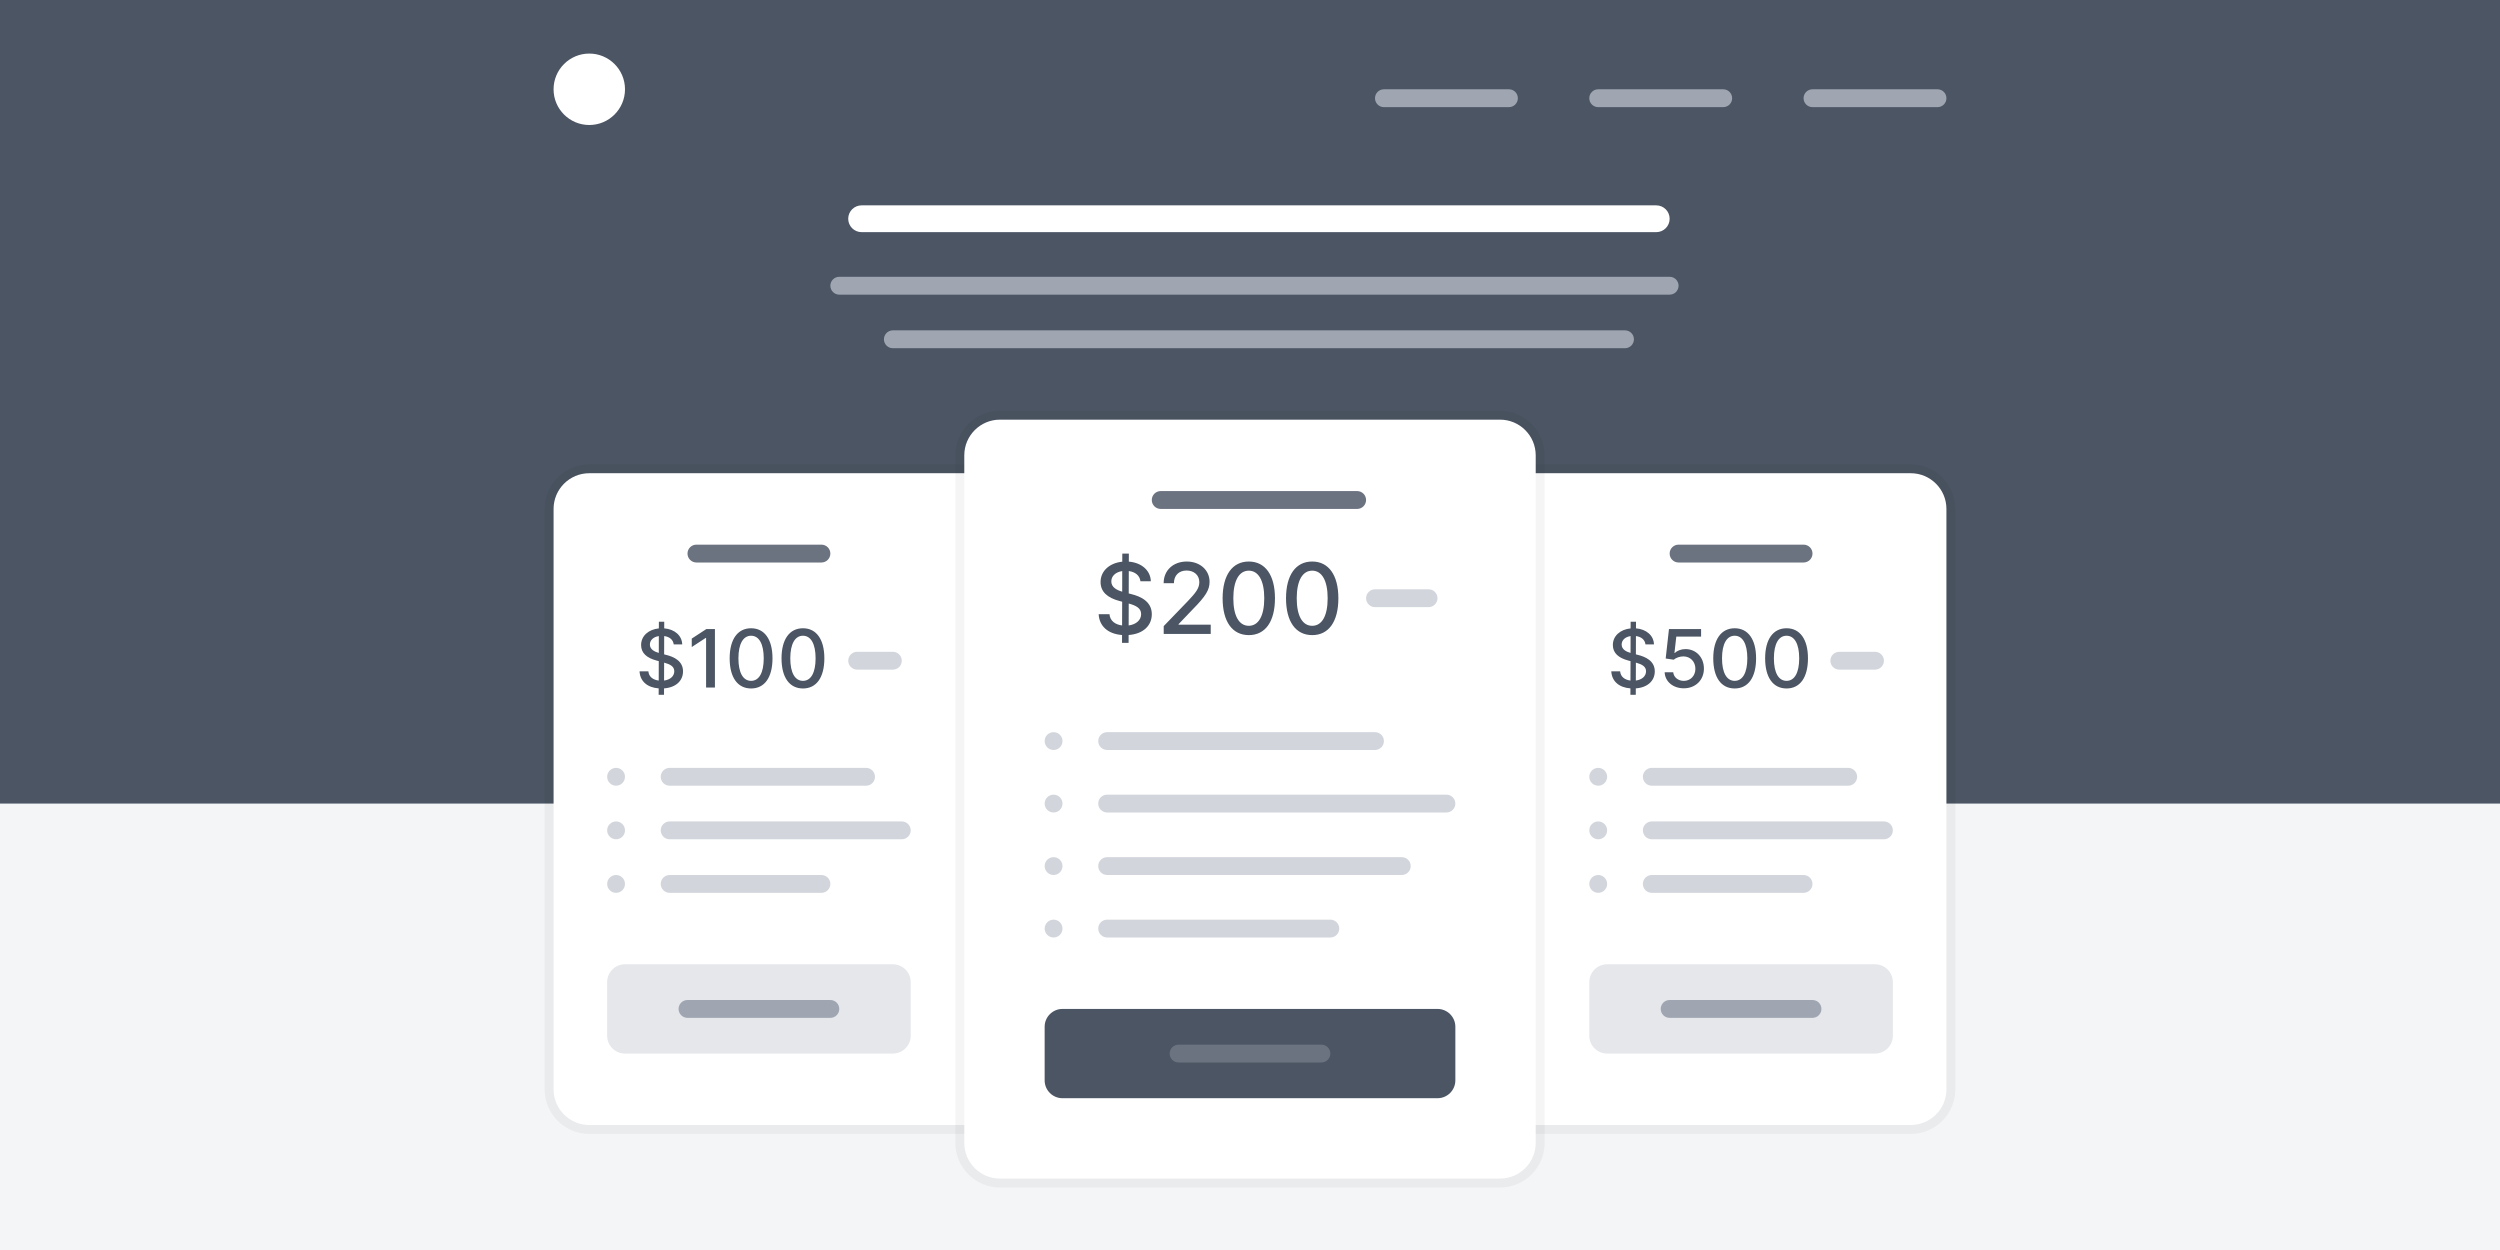
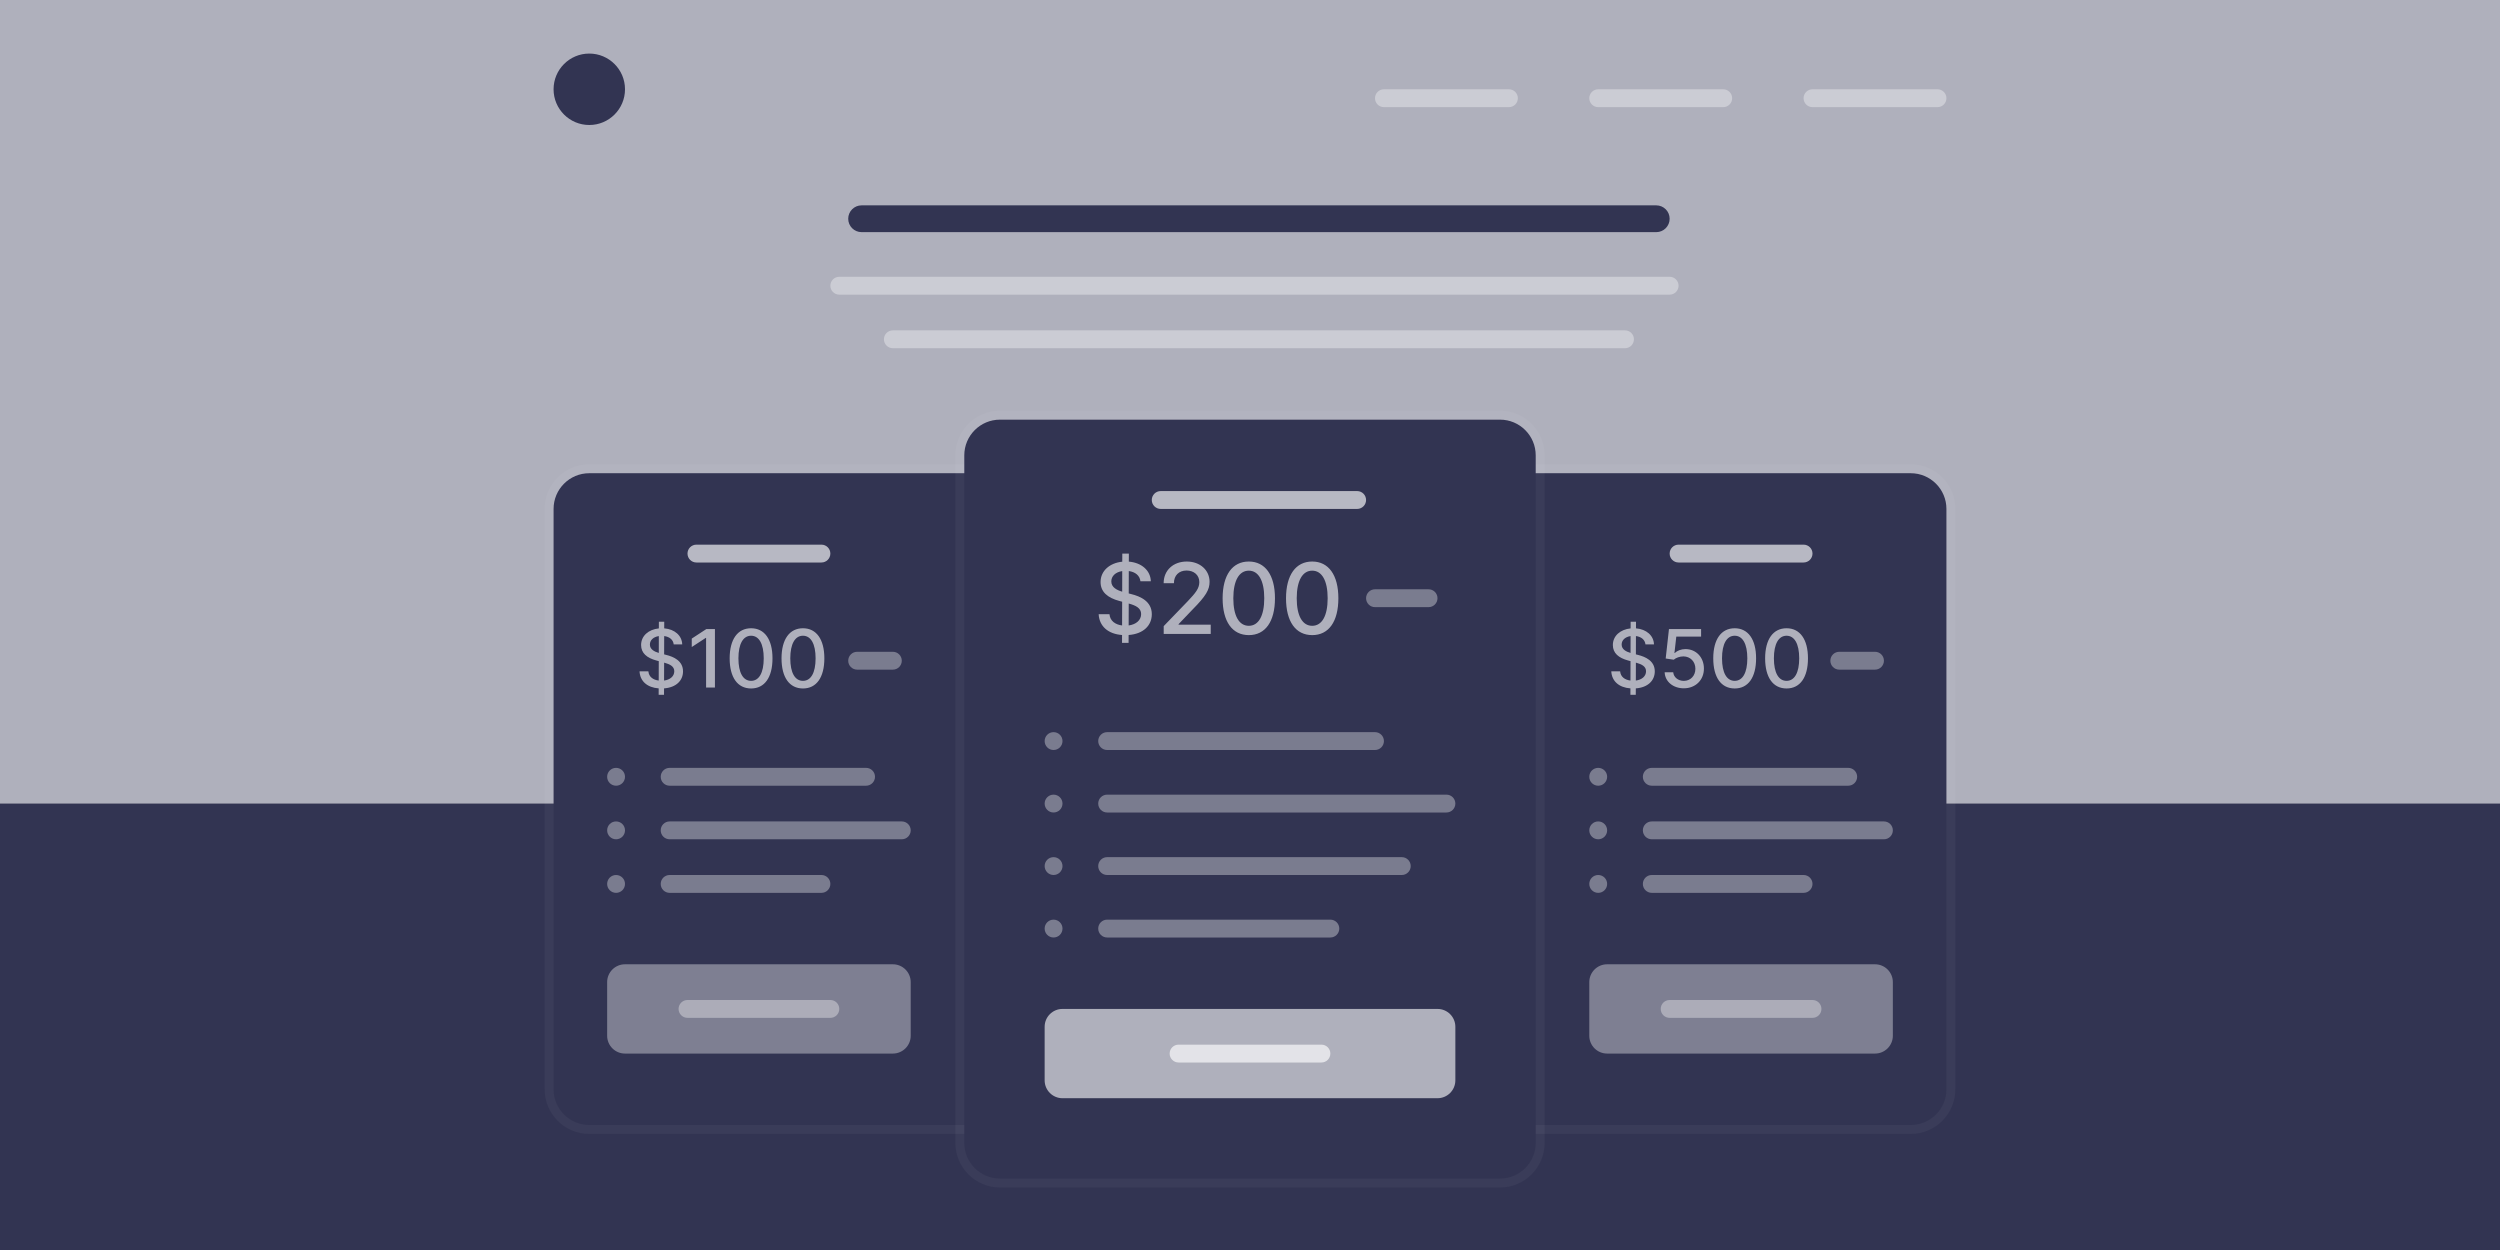
<svg xmlns="http://www.w3.org/2000/svg" width="280px" height="140px" viewBox="0 0 280 140" version="1.1">
  <g id="Page-1" stroke="none" stroke-width="1" fill="none" fill-rule="evenodd">
    <g id="Artboard" transform="translate(-892, -528)">
      <g id="pricing" transform="translate(892, 528)">
-         <rect id="Rectangle" fill="#FFFFFF" x="0" y="0" width="280" height="140" />
-         <rect id="Rectangle" fill="#F4F5F7" x="0" y="0" width="280" height="140" />
-         <polygon id="Path" fill="#4B5563" points="0 0 280 0 280 90 0 90" />
-         <rect id="Rectangle" fill="#FFFFFF" x="62" y="6" width="8" height="8" rx="4" />
-         <rect id="Rectangle" fill="#9FA6B2" x="202" y="10" width="16" height="2" rx="1" />
-         <rect id="Rectangle" fill="#9FA6B2" x="178" y="10" width="16" height="2" rx="1" />
-         <rect id="Rectangle" fill="#9FA6B2" x="154" y="10" width="16" height="2" rx="1" />
+         <rect id="Rectangle" fill="#323452" x="0" y="0" width="280" height="140" />
+         <rect id="Rectangle" fill="#323452" x="0" y="0" width="280" height="140" />
+         <polygon id="Path" fill-opacity="0.61" fill="#FFFFFF" points="0 0 280 0 280 90 0 90" />
+         <rect id="Rectangle" fill="#323452" x="62" y="6" width="8" height="8" rx="4" />
+         <rect id="Rectangle" fill-opacity="0.354" fill="#FFFFFF" x="202" y="10" width="16" height="2" rx="1" />
+         <rect id="Rectangle" fill-opacity="0.354" fill="#FFFFFF" x="178" y="10" width="16" height="2" rx="1" />
+         <rect id="Rectangle" fill-opacity="0.354" fill="#FFFFFF" x="154" y="10" width="16" height="2" rx="1" />
        <g id="Group" transform="translate(157, 52)">
-           <path d="M1,1 L57,1 C59.209,1 61,2.791 61,5 L61,70 C61,72.209 59.209,74 57,74 L1,74 L1,1 Z" id="Path" fill="#FFFFFF" />
-           <path d="M1,0.5 L0.5,0.5 L0.5,1 L0.5,74 L0.5,74.5 L1,74.5 L57,74.5 C59.485,74.5 61.5,72.485 61.5,70 L61.5,5 C61.5,2.515 59.485,0.5 57,0.5 L1,0.5 Z" id="Path" stroke-opacity="0.04" stroke="#000000" />
+           <path d="M1,1 L57,1 C59.209,1 61,2.791 61,5 L61,70 C61,72.209 59.209,74 57,74 L1,74 L1,1 Z" id="Path" fill="#323452" />
+           <path d="M1,0.5 L0.5,0.5 L0.5,1 L0.5,74 L0.5,74.5 L1,74.5 L57,74.5 C59.485,74.5 61.5,72.485 61.5,70 L61.5,5 C61.5,2.515 59.485,0.5 57,0.5 L1,0.5 Z" id="Path" stroke-opacity="0.04" stroke="#FFFFFF" />
        </g>
        <g id="Group" transform="translate(61, 52)">
-           <path d="M1,5 C1,2.791 2.791,1 5,1 L61,1 L61,74 L5,74 C2.791,74 1,72.209 1,70 L1,5 Z" id="Path" fill="#FFFFFF" />
-           <path d="M61.5,1 L61.5,0.5 L61,0.5 L5,0.5 C2.515,0.5 0.5,2.515 0.5,5 L0.5,70 C0.5,72.485 2.515,74.5 5,74.5 L61,74.5 L61.5,74.5 L61.5,74 L61.5,1 Z" id="Path" stroke-opacity="0.04" stroke="#000000" />
+           <path d="M1,5 C1,2.791 2.791,1 5,1 L61,1 L61,74 L5,74 C2.791,74 1,72.209 1,70 L1,5 Z" id="Path" fill="#323452" />
+           <path d="M61.5,1 L61.5,0.5 L61,0.5 L5,0.5 C2.515,0.5 0.5,2.515 0.5,5 L0.5,70 C0.5,72.485 2.515,74.5 5,74.5 L61,74.5 L61.5,74.5 L61.5,74 L61.5,1 Z" id="Path" stroke-opacity="0.04" stroke="#FFFFFF" />
        </g>
        <g id="Group" transform="translate(107, 46)">
-           <rect id="Rectangle" fill="#FFFFFF" x="1" y="1" width="64" height="85" rx="4" />
-           <rect id="Rectangle" stroke-opacity="0.04" stroke="#000000" x="0.5" y="0.5" width="65" height="86" rx="4.5" />
+           <rect id="Rectangle" fill="#323452" x="1" y="1" width="64" height="85" rx="4" />
+           <rect id="Rectangle" stroke-opacity="0.04" stroke="#FFFFFF" x="0.5" y="0.5" width="65" height="86" rx="4.5" />
        </g>
-         <rect id="Rectangle" fill="#FFFFFF" x="95" y="23" width="92" height="3" rx="1.5" />
-         <rect id="Rectangle" fill="#9FA6B2" x="93" y="31" width="95" height="2" rx="1" />
-         <rect id="Rectangle" fill="#9FA6B2" x="99" y="37" width="84" height="2" rx="1" />
-         <rect id="Rectangle" fill="#6B7280" x="129" y="55" width="24" height="2" rx="1" />
-         <rect id="Rectangle" fill="#6B7280" x="187" y="61" width="16" height="2" rx="1" />
-         <rect id="Rectangle" fill="#6B7280" x="77" y="61" width="16" height="2" rx="1" />
-         <path d="M125.667,72 L126.401,72 L126.405,71.121 C128.057,71 129.002,70.055 129.002,68.789 C129.002,67.348 127.717,66.789 126.702,66.539 L126.417,66.465 L126.424,63.957 C127.155,64.055 127.655,64.461 127.729,65.102 L128.893,65.102 C128.862,63.91 127.877,63.02 126.428,62.902 L126.432,62 L125.698,62 L125.694,62.91 C124.292,63.051 123.264,63.926 123.264,65.188 C123.264,66.301 124.061,66.953 125.346,67.301 L125.682,67.391 L125.674,70.051 C124.913,69.957 124.323,69.543 124.26,68.789 L123.049,68.789 C123.124,70.137 124.096,71.004 125.67,71.121 L125.667,72 Z M126.409,70.051 L126.417,67.594 C127.209,67.812 127.807,68.102 127.807,68.777 C127.807,69.461 127.237,69.941 126.409,70.051 Z M125.686,66.269 C125.104,66.098 124.463,65.789 124.467,65.117 C124.467,64.531 124.932,64.074 125.69,63.961 L125.686,66.269 Z M130.335,71 L135.601,71 L135.601,69.965 L132,69.965 L132,69.906 L133.589,68.242 C135.054,66.762 135.472,66.055 135.472,65.16 C135.472,63.875 134.425,62.891 132.917,62.891 C131.421,62.891 130.328,63.859 130.328,65.32 L131.48,65.32 C131.476,64.461 132.031,63.898 132.894,63.898 C133.707,63.898 134.324,64.398 134.324,65.195 C134.324,65.902 133.902,66.41 133.042,67.32 L130.335,70.125 L130.335,71 Z M139.867,71.133 C141.714,71.133 142.796,69.625 142.796,67.004 C142.796,64.402 141.699,62.891 139.867,62.891 C138.031,62.891 136.937,64.398 136.933,67.004 C136.933,69.621 138.015,71.129 139.867,71.133 Z M139.867,70.09 C138.785,70.09 138.132,69.004 138.132,67.004 C138.136,65.012 138.789,63.914 139.867,63.914 C140.941,63.914 141.597,65.012 141.597,67.004 C141.597,69.004 140.945,70.09 139.867,70.09 Z M146.967,71.133 C148.815,71.133 149.897,69.625 149.897,67.004 C149.897,64.402 148.799,62.891 146.967,62.891 C145.131,62.891 144.038,64.398 144.034,67.004 C144.034,69.621 145.116,71.129 146.967,71.133 Z M146.967,70.09 C145.885,70.09 145.233,69.004 145.233,67.004 C145.237,65.012 145.889,63.914 146.967,63.914 C148.042,63.914 148.698,65.012 148.698,67.004 C148.698,69.004 148.045,70.09 146.967,70.09 Z" id="Shape" fill="#4B5563" fill-rule="nonzero" />
-         <rect id="Rectangle" fill="#D2D6DC" x="153" y="66" width="8" height="2" rx="1" />
-         <path d="M182.605,77.818 L183.206,77.818 L183.21,77.099 C184.561,77 185.335,76.227 185.335,75.191 C185.335,74.012 184.283,73.555 183.452,73.35 L183.219,73.289 L183.225,71.238 C183.823,71.317 184.232,71.65 184.293,72.174 L185.245,72.174 C185.22,71.199 184.414,70.471 183.229,70.375 L183.232,69.636 L182.631,69.636 L182.628,70.381 C181.48,70.496 180.64,71.212 180.64,72.244 C180.64,73.155 181.292,73.689 182.343,73.973 L182.618,74.047 L182.612,76.223 C181.989,76.147 181.506,75.808 181.455,75.191 L180.464,75.191 C180.525,76.294 181.321,77.003 182.609,77.099 L182.605,77.818 Z M183.213,76.223 L183.219,74.213 C183.868,74.392 184.357,74.629 184.357,75.181 C184.357,75.741 183.89,76.134 183.213,76.223 Z M182.621,73.13 C182.145,72.989 181.621,72.737 181.624,72.187 C181.624,71.707 182.005,71.334 182.625,71.241 L182.621,73.13 Z M188.586,77.09 C189.903,77.09 190.842,76.159 190.839,74.884 C190.842,73.619 189.96,72.698 188.768,72.698 C188.282,72.698 187.832,72.883 187.576,73.133 L187.538,73.133 L187.745,71.302 L190.523,71.302 L190.523,70.454 L186.924,70.454 L186.557,73.753 L187.461,73.887 C187.707,73.666 188.148,73.516 188.544,73.516 C189.321,73.523 189.884,74.104 189.884,74.903 C189.884,75.69 189.337,76.258 188.586,76.258 C187.953,76.258 187.451,75.856 187.4,75.293 L186.441,75.293 C186.48,76.335 187.384,77.09 188.586,77.09 Z M194.285,77.109 C195.797,77.109 196.682,75.875 196.682,73.731 C196.682,71.602 195.784,70.365 194.285,70.365 C192.783,70.365 191.888,71.599 191.885,73.731 C191.885,75.872 192.77,77.106 194.285,77.109 Z M194.285,76.255 C193.4,76.255 192.866,75.367 192.866,73.731 C192.869,72.1 193.403,71.202 194.285,71.202 C195.164,71.202 195.701,72.1 195.701,73.731 C195.701,75.367 195.167,76.255 194.285,76.255 Z M200.095,77.109 C201.607,77.109 202.492,75.875 202.492,73.731 C202.492,71.602 201.594,70.365 200.095,70.365 C198.593,70.365 197.698,71.599 197.695,73.731 C197.695,75.872 198.58,77.106 200.095,77.109 Z M200.095,76.255 C199.21,76.255 198.676,75.367 198.676,73.731 C198.679,72.1 199.213,71.202 200.095,71.202 C200.974,71.202 201.511,72.1 201.511,73.731 C201.511,75.367 200.977,76.255 200.095,76.255 Z" id="Shape" fill="#4B5563" fill-rule="nonzero" />
-         <rect id="Rectangle" fill="#D2D6DC" x="205" y="73" width="6" height="2" rx="1" />
-         <path d="M73.769,77.818 L74.37,77.818 L74.373,77.099 C75.725,77 76.498,76.227 76.498,75.191 C76.498,74.012 75.447,73.555 74.616,73.35 L74.383,73.289 L74.389,71.238 C74.987,71.317 75.396,71.65 75.457,72.174 L76.409,72.174 C76.383,71.199 75.578,70.471 74.392,70.375 L74.395,69.636 L73.795,69.636 L73.791,70.381 C72.644,70.496 71.803,71.212 71.803,72.244 C71.803,73.155 72.456,73.689 73.507,73.973 L73.782,74.047 L73.775,76.223 C73.152,76.147 72.67,75.808 72.618,75.191 L71.628,75.191 C71.688,76.294 72.484,77.003 73.772,77.099 L73.769,77.818 Z M74.376,76.223 L74.383,74.213 C75.031,74.392 75.52,74.629 75.52,75.181 C75.52,75.741 75.054,76.134 74.376,76.223 Z M73.785,73.13 C73.309,72.989 72.785,72.737 72.788,72.187 C72.788,71.707 73.168,71.334 73.788,71.241 L73.785,73.13 Z M80.072,70.454 L79.11,70.454 L77.477,71.522 L77.477,72.468 L79.043,71.445 L79.082,71.445 L79.082,77 L80.072,77 L80.072,70.454 Z M84.122,77.109 C85.633,77.109 86.519,75.875 86.519,73.731 C86.519,71.602 85.621,70.365 84.122,70.365 C82.62,70.365 81.725,71.599 81.722,73.731 C81.722,75.872 82.607,77.106 84.122,77.109 Z M84.122,76.255 C83.237,76.255 82.703,75.367 82.703,73.731 C82.706,72.1 83.24,71.202 84.122,71.202 C85.001,71.202 85.538,72.1 85.538,73.731 C85.538,75.367 85.004,76.255 84.122,76.255 Z M89.931,77.109 C91.443,77.109 92.328,75.875 92.328,73.731 C92.328,71.602 91.43,70.365 89.931,70.365 C88.429,70.365 87.534,71.599 87.531,73.731 C87.531,75.872 88.416,77.106 89.931,77.109 Z M89.931,76.255 C89.046,76.255 88.512,75.367 88.512,73.731 C88.516,72.1 89.049,71.202 89.931,71.202 C90.81,71.202 91.347,72.1 91.347,73.731 C91.347,75.367 90.813,76.255 89.931,76.255 Z" id="Shape" fill="#4B5563" fill-rule="nonzero" />
-         <rect id="Rectangle" fill="#D2D6DC" x="95" y="73" width="6" height="2" rx="1" />
-         <rect id="Rectangle" fill="#4B5563" x="117" y="113" width="46" height="10" rx="2" />
-         <rect id="Rectangle" fill="#E5E7EB" x="178" y="108" width="34" height="10" rx="2" />
-         <rect id="Rectangle" fill="#E5E7EB" x="68" y="108" width="34" height="10" rx="2" />
-         <rect id="Rectangle" fill="#6B7280" x="131" y="117" width="18" height="2" rx="1" />
-         <rect id="Rectangle" fill="#9FA6B2" x="186" y="112" width="18" height="2" rx="1" />
-         <rect id="Rectangle" fill="#9FA6B2" x="76" y="112" width="18" height="2" rx="1" />
-         <rect id="Rectangle" fill="#D2D6DC" x="123" y="82" width="32" height="2" rx="1" />
-         <rect id="Rectangle" fill="#D2D6DC" x="123" y="89" width="40" height="2" rx="1" />
-         <rect id="Rectangle" fill="#D2D6DC" x="123" y="96" width="35" height="2" rx="1" />
-         <rect id="Rectangle" fill="#D2D6DC" x="123" y="103" width="27" height="2" rx="1" />
-         <circle id="Oval" fill="#D2D6DC" cx="118" cy="97" r="1" />
-         <circle id="Oval" fill="#D2D6DC" cx="118" cy="104" r="1" />
-         <circle id="Oval" fill="#D2D6DC" cx="118" cy="90" r="1" />
-         <circle id="Oval" fill="#D2D6DC" cx="118" cy="83" r="1" />
-         <rect id="Rectangle" fill="#D2D6DC" x="184" y="86" width="24" height="2" rx="1" />
-         <rect id="Rectangle" fill="#D2D6DC" x="184" y="92" width="28" height="2" rx="1" />
-         <rect id="Rectangle" fill="#D2D6DC" x="184" y="98" width="19" height="2" rx="1" />
-         <circle id="Oval" fill="#D2D6DC" cx="179" cy="99" r="1" />
-         <circle id="Oval" fill="#D2D6DC" cx="179" cy="93" r="1" />
-         <circle id="Oval" fill="#D2D6DC" cx="179" cy="87" r="1" />
-         <rect id="Rectangle" fill="#D2D6DC" x="74" y="86" width="24" height="2" rx="1" />
-         <rect id="Rectangle" fill="#D2D6DC" x="74" y="92" width="28" height="2" rx="1" />
-         <rect id="Rectangle" fill="#D2D6DC" x="74" y="98" width="19" height="2" rx="1" />
-         <circle id="Oval" fill="#D2D6DC" cx="69" cy="99" r="1" />
-         <circle id="Oval" fill="#D2D6DC" cx="69" cy="93" r="1" />
-         <circle id="Oval" fill="#D2D6DC" cx="69" cy="87" r="1" />
+         <rect id="Rectangle" fill="#323452" x="95" y="23" width="92" height="3" rx="1.5" />
+         <rect id="Rectangle" fill-opacity="0.354" fill="#FFFFFF" x="93" y="31" width="95" height="2" rx="1" />
+         <rect id="Rectangle" fill-opacity="0.354" fill="#FFFFFF" x="99" y="37" width="84" height="2" rx="1" />
+         <rect id="Rectangle" fill-opacity="0.652" fill="#FFFFFF" x="129" y="55" width="24" height="2" rx="1" />
+         <rect id="Rectangle" fill-opacity="0.652" fill="#FFFFFF" x="187" y="61" width="16" height="2" rx="1" />
+         <rect id="Rectangle" fill-opacity="0.652" fill="#FFFFFF" x="77" y="61" width="16" height="2" rx="1" />
+         <path d="M125.667,72 L126.401,72 L126.405,71.121 C128.057,71 129.002,70.055 129.002,68.789 C129.002,67.348 127.717,66.789 126.702,66.539 L126.417,66.465 L126.424,63.957 C127.155,64.055 127.655,64.461 127.729,65.102 L128.893,65.102 C128.862,63.91 127.877,63.02 126.428,62.902 L126.432,62 L125.698,62 L125.694,62.91 C124.292,63.051 123.264,63.926 123.264,65.188 C123.264,66.301 124.061,66.953 125.346,67.301 L125.682,67.391 L125.674,70.051 C124.913,69.957 124.323,69.543 124.26,68.789 L123.049,68.789 C123.124,70.137 124.096,71.004 125.67,71.121 L125.667,72 Z M126.409,70.051 L126.417,67.594 C127.209,67.812 127.807,68.102 127.807,68.777 C127.807,69.461 127.237,69.941 126.409,70.051 Z M125.686,66.269 C125.104,66.098 124.463,65.789 124.467,65.117 C124.467,64.531 124.932,64.074 125.69,63.961 L125.686,66.269 Z M130.335,71 L135.601,71 L135.601,69.965 L132,69.965 L132,69.906 L133.589,68.242 C135.054,66.762 135.472,66.055 135.472,65.16 C135.472,63.875 134.425,62.891 132.917,62.891 C131.421,62.891 130.328,63.859 130.328,65.32 L131.48,65.32 C131.476,64.461 132.031,63.898 132.894,63.898 C133.707,63.898 134.324,64.398 134.324,65.195 C134.324,65.902 133.902,66.41 133.042,67.32 L130.335,70.125 L130.335,71 Z M139.867,71.133 C141.714,71.133 142.796,69.625 142.796,67.004 C142.796,64.402 141.699,62.891 139.867,62.891 C138.031,62.891 136.937,64.398 136.933,67.004 C136.933,69.621 138.015,71.129 139.867,71.133 Z M139.867,70.09 C138.785,70.09 138.132,69.004 138.132,67.004 C138.136,65.012 138.789,63.914 139.867,63.914 C140.941,63.914 141.597,65.012 141.597,67.004 C141.597,69.004 140.945,70.09 139.867,70.09 Z M146.967,71.133 C148.815,71.133 149.897,69.625 149.897,67.004 C149.897,64.402 148.799,62.891 146.967,62.891 C145.131,62.891 144.038,64.398 144.034,67.004 C144.034,69.621 145.116,71.129 146.967,71.133 Z M146.967,70.09 C145.885,70.09 145.233,69.004 145.233,67.004 C145.237,65.012 145.889,63.914 146.967,63.914 C148.042,63.914 148.698,65.012 148.698,67.004 C148.698,69.004 148.045,70.09 146.967,70.09 Z" id="Shape" fill-opacity="0.61" fill="#FFFFFF" fill-rule="nonzero" />
+         <rect id="Rectangle" fill-opacity="0.354" fill="#FFFFFF" x="153" y="66" width="8" height="2" rx="1" />
+         <path d="M182.605,77.818 L183.206,77.818 L183.21,77.099 C184.561,77 185.335,76.227 185.335,75.191 C185.335,74.012 184.283,73.555 183.452,73.35 L183.219,73.289 L183.225,71.238 C183.823,71.317 184.232,71.65 184.293,72.174 L185.245,72.174 C185.22,71.199 184.414,70.471 183.229,70.375 L183.232,69.636 L182.631,69.636 L182.628,70.381 C181.48,70.496 180.64,71.212 180.64,72.244 C180.64,73.155 181.292,73.689 182.343,73.973 L182.618,74.047 L182.612,76.223 C181.989,76.147 181.506,75.808 181.455,75.191 L180.464,75.191 C180.525,76.294 181.321,77.003 182.609,77.099 L182.605,77.818 Z M183.213,76.223 L183.219,74.213 C183.868,74.392 184.357,74.629 184.357,75.181 C184.357,75.741 183.89,76.134 183.213,76.223 Z M182.621,73.13 C182.145,72.989 181.621,72.737 181.624,72.187 C181.624,71.707 182.005,71.334 182.625,71.241 L182.621,73.13 Z M188.586,77.09 C189.903,77.09 190.842,76.159 190.839,74.884 C190.842,73.619 189.96,72.698 188.768,72.698 C188.282,72.698 187.832,72.883 187.576,73.133 L187.538,73.133 L187.745,71.302 L190.523,71.302 L190.523,70.454 L186.924,70.454 L186.557,73.753 L187.461,73.887 C187.707,73.666 188.148,73.516 188.544,73.516 C189.321,73.523 189.884,74.104 189.884,74.903 C189.884,75.69 189.337,76.258 188.586,76.258 C187.953,76.258 187.451,75.856 187.4,75.293 L186.441,75.293 C186.48,76.335 187.384,77.09 188.586,77.09 Z M194.285,77.109 C195.797,77.109 196.682,75.875 196.682,73.731 C196.682,71.602 195.784,70.365 194.285,70.365 C192.783,70.365 191.888,71.599 191.885,73.731 C191.885,75.872 192.77,77.106 194.285,77.109 Z M194.285,76.255 C193.4,76.255 192.866,75.367 192.866,73.731 C192.869,72.1 193.403,71.202 194.285,71.202 C195.164,71.202 195.701,72.1 195.701,73.731 C195.701,75.367 195.167,76.255 194.285,76.255 Z M200.095,77.109 C201.607,77.109 202.492,75.875 202.492,73.731 C202.492,71.602 201.594,70.365 200.095,70.365 C198.593,70.365 197.698,71.599 197.695,73.731 C197.695,75.872 198.58,77.106 200.095,77.109 Z M200.095,76.255 C199.21,76.255 198.676,75.367 198.676,73.731 C198.679,72.1 199.213,71.202 200.095,71.202 C200.974,71.202 201.511,72.1 201.511,73.731 C201.511,75.367 200.977,76.255 200.095,76.255 Z" id="Shape" fill-opacity="0.61" fill="#FFFFFF" fill-rule="nonzero" />
+         <rect id="Rectangle" fill-opacity="0.354" fill="#FFFFFF" x="205" y="73" width="6" height="2" rx="1" />
+         <path d="M73.769,77.818 L74.37,77.818 L74.373,77.099 C75.725,77 76.498,76.227 76.498,75.191 C76.498,74.012 75.447,73.555 74.616,73.35 L74.383,73.289 L74.389,71.238 C74.987,71.317 75.396,71.65 75.457,72.174 L76.409,72.174 C76.383,71.199 75.578,70.471 74.392,70.375 L74.395,69.636 L73.795,69.636 L73.791,70.381 C72.644,70.496 71.803,71.212 71.803,72.244 C71.803,73.155 72.456,73.689 73.507,73.973 L73.782,74.047 L73.775,76.223 C73.152,76.147 72.67,75.808 72.618,75.191 L71.628,75.191 C71.688,76.294 72.484,77.003 73.772,77.099 L73.769,77.818 Z M74.376,76.223 L74.383,74.213 C75.031,74.392 75.52,74.629 75.52,75.181 C75.52,75.741 75.054,76.134 74.376,76.223 Z M73.785,73.13 C73.309,72.989 72.785,72.737 72.788,72.187 C72.788,71.707 73.168,71.334 73.788,71.241 L73.785,73.13 Z M80.072,70.454 L79.11,70.454 L77.477,71.522 L77.477,72.468 L79.043,71.445 L79.082,71.445 L79.082,77 L80.072,77 L80.072,70.454 Z M84.122,77.109 C85.633,77.109 86.519,75.875 86.519,73.731 C86.519,71.602 85.621,70.365 84.122,70.365 C82.62,70.365 81.725,71.599 81.722,73.731 C81.722,75.872 82.607,77.106 84.122,77.109 Z M84.122,76.255 C83.237,76.255 82.703,75.367 82.703,73.731 C82.706,72.1 83.24,71.202 84.122,71.202 C85.001,71.202 85.538,72.1 85.538,73.731 C85.538,75.367 85.004,76.255 84.122,76.255 Z M89.931,77.109 C91.443,77.109 92.328,75.875 92.328,73.731 C92.328,71.602 91.43,70.365 89.931,70.365 C88.429,70.365 87.534,71.599 87.531,73.731 C87.531,75.872 88.416,77.106 89.931,77.109 Z M89.931,76.255 C89.046,76.255 88.512,75.367 88.512,73.731 C88.516,72.1 89.049,71.202 89.931,71.202 C90.81,71.202 91.347,72.1 91.347,73.731 C91.347,75.367 90.813,76.255 89.931,76.255 Z" id="Shape" fill-opacity="0.61" fill="#FFFFFF" fill-rule="nonzero" />
+         <rect id="Rectangle" fill-opacity="0.354" fill="#FFFFFF" x="95" y="73" width="6" height="2" rx="1" />
+         <rect id="Rectangle" fill-opacity="0.61" fill="#FFFFFF" x="117" y="113" width="46" height="10" rx="2" />
+         <rect id="Rectangle" fill-opacity="0.371" fill="#FFFFFF" x="178" y="108" width="34" height="10" rx="2" />
+         <rect id="Rectangle" fill-opacity="0.371" fill="#FFFFFF" x="68" y="108" width="34" height="10" rx="2" />
+         <rect id="Rectangle" fill-opacity="0.652" fill="#FFFFFF" x="131" y="117" width="18" height="2" rx="1" />
+         <rect id="Rectangle" fill-opacity="0.354" fill="#FFFFFF" x="186" y="112" width="18" height="2" rx="1" />
+         <rect id="Rectangle" fill-opacity="0.354" fill="#FFFFFF" x="76" y="112" width="18" height="2" rx="1" />
+         <rect id="Rectangle" fill-opacity="0.354" fill="#FFFFFF" x="123" y="82" width="32" height="2" rx="1" />
+         <rect id="Rectangle" fill-opacity="0.354" fill="#FFFFFF" x="123" y="89" width="40" height="2" rx="1" />
+         <rect id="Rectangle" fill-opacity="0.354" fill="#FFFFFF" x="123" y="96" width="35" height="2" rx="1" />
+         <rect id="Rectangle" fill-opacity="0.354" fill="#FFFFFF" x="123" y="103" width="27" height="2" rx="1" />
+         <circle id="Oval" fill-opacity="0.354" fill="#FFFFFF" cx="118" cy="97" r="1" />
+         <circle id="Oval" fill-opacity="0.354" fill="#FFFFFF" cx="118" cy="104" r="1" />
+         <circle id="Oval" fill-opacity="0.354" fill="#FFFFFF" cx="118" cy="90" r="1" />
+         <circle id="Oval" fill-opacity="0.354" fill="#FFFFFF" cx="118" cy="83" r="1" />
+         <rect id="Rectangle" fill-opacity="0.354" fill="#FFFFFF" x="184" y="86" width="24" height="2" rx="1" />
+         <rect id="Rectangle" fill-opacity="0.354" fill="#FFFFFF" x="184" y="92" width="28" height="2" rx="1" />
+         <rect id="Rectangle" fill-opacity="0.354" fill="#FFFFFF" x="184" y="98" width="19" height="2" rx="1" />
+         <circle id="Oval" fill-opacity="0.354" fill="#FFFFFF" cx="179" cy="99" r="1" />
+         <circle id="Oval" fill-opacity="0.354" fill="#FFFFFF" cx="179" cy="93" r="1" />
+         <circle id="Oval" fill-opacity="0.354" fill="#FFFFFF" cx="179" cy="87" r="1" />
+         <rect id="Rectangle" fill-opacity="0.354" fill="#FFFFFF" x="74" y="86" width="24" height="2" rx="1" />
+         <rect id="Rectangle" fill-opacity="0.354" fill="#FFFFFF" x="74" y="92" width="28" height="2" rx="1" />
+         <rect id="Rectangle" fill-opacity="0.354" fill="#FFFFFF" x="74" y="98" width="19" height="2" rx="1" />
+         <circle id="Oval" fill-opacity="0.354" fill="#FFFFFF" cx="69" cy="99" r="1" />
+         <circle id="Oval" fill-opacity="0.354" fill="#FFFFFF" cx="69" cy="93" r="1" />
+         <circle id="Oval" fill-opacity="0.354" fill="#FFFFFF" cx="69" cy="87" r="1" />
      </g>
    </g>
  </g>
</svg>
